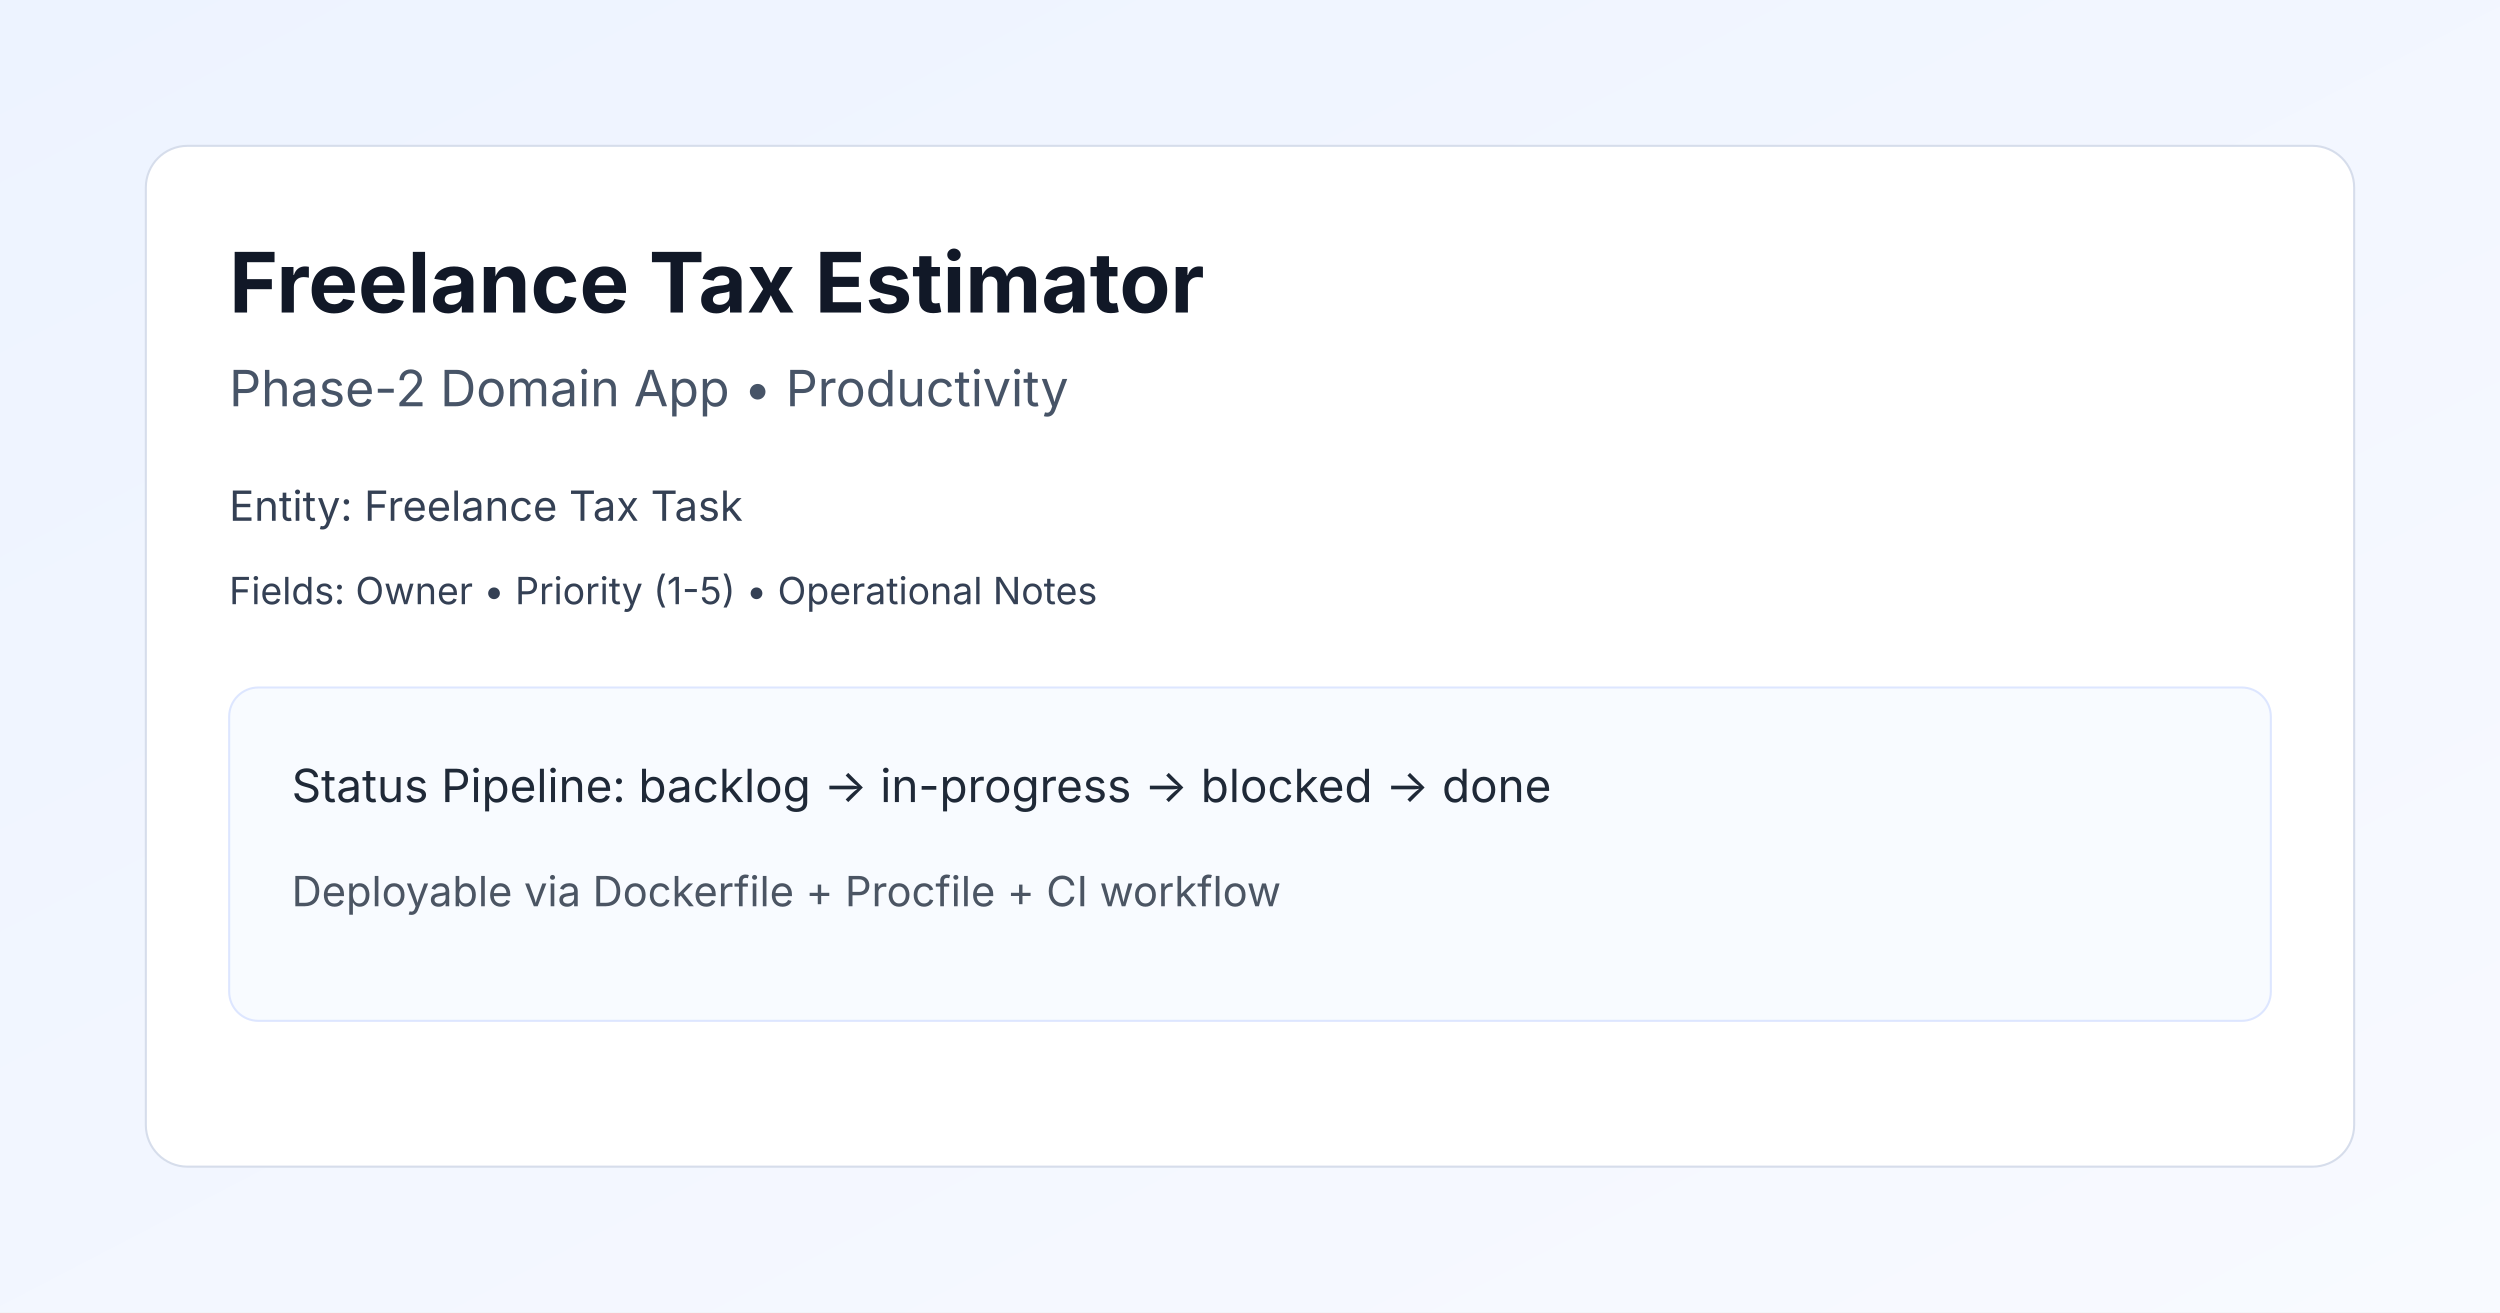
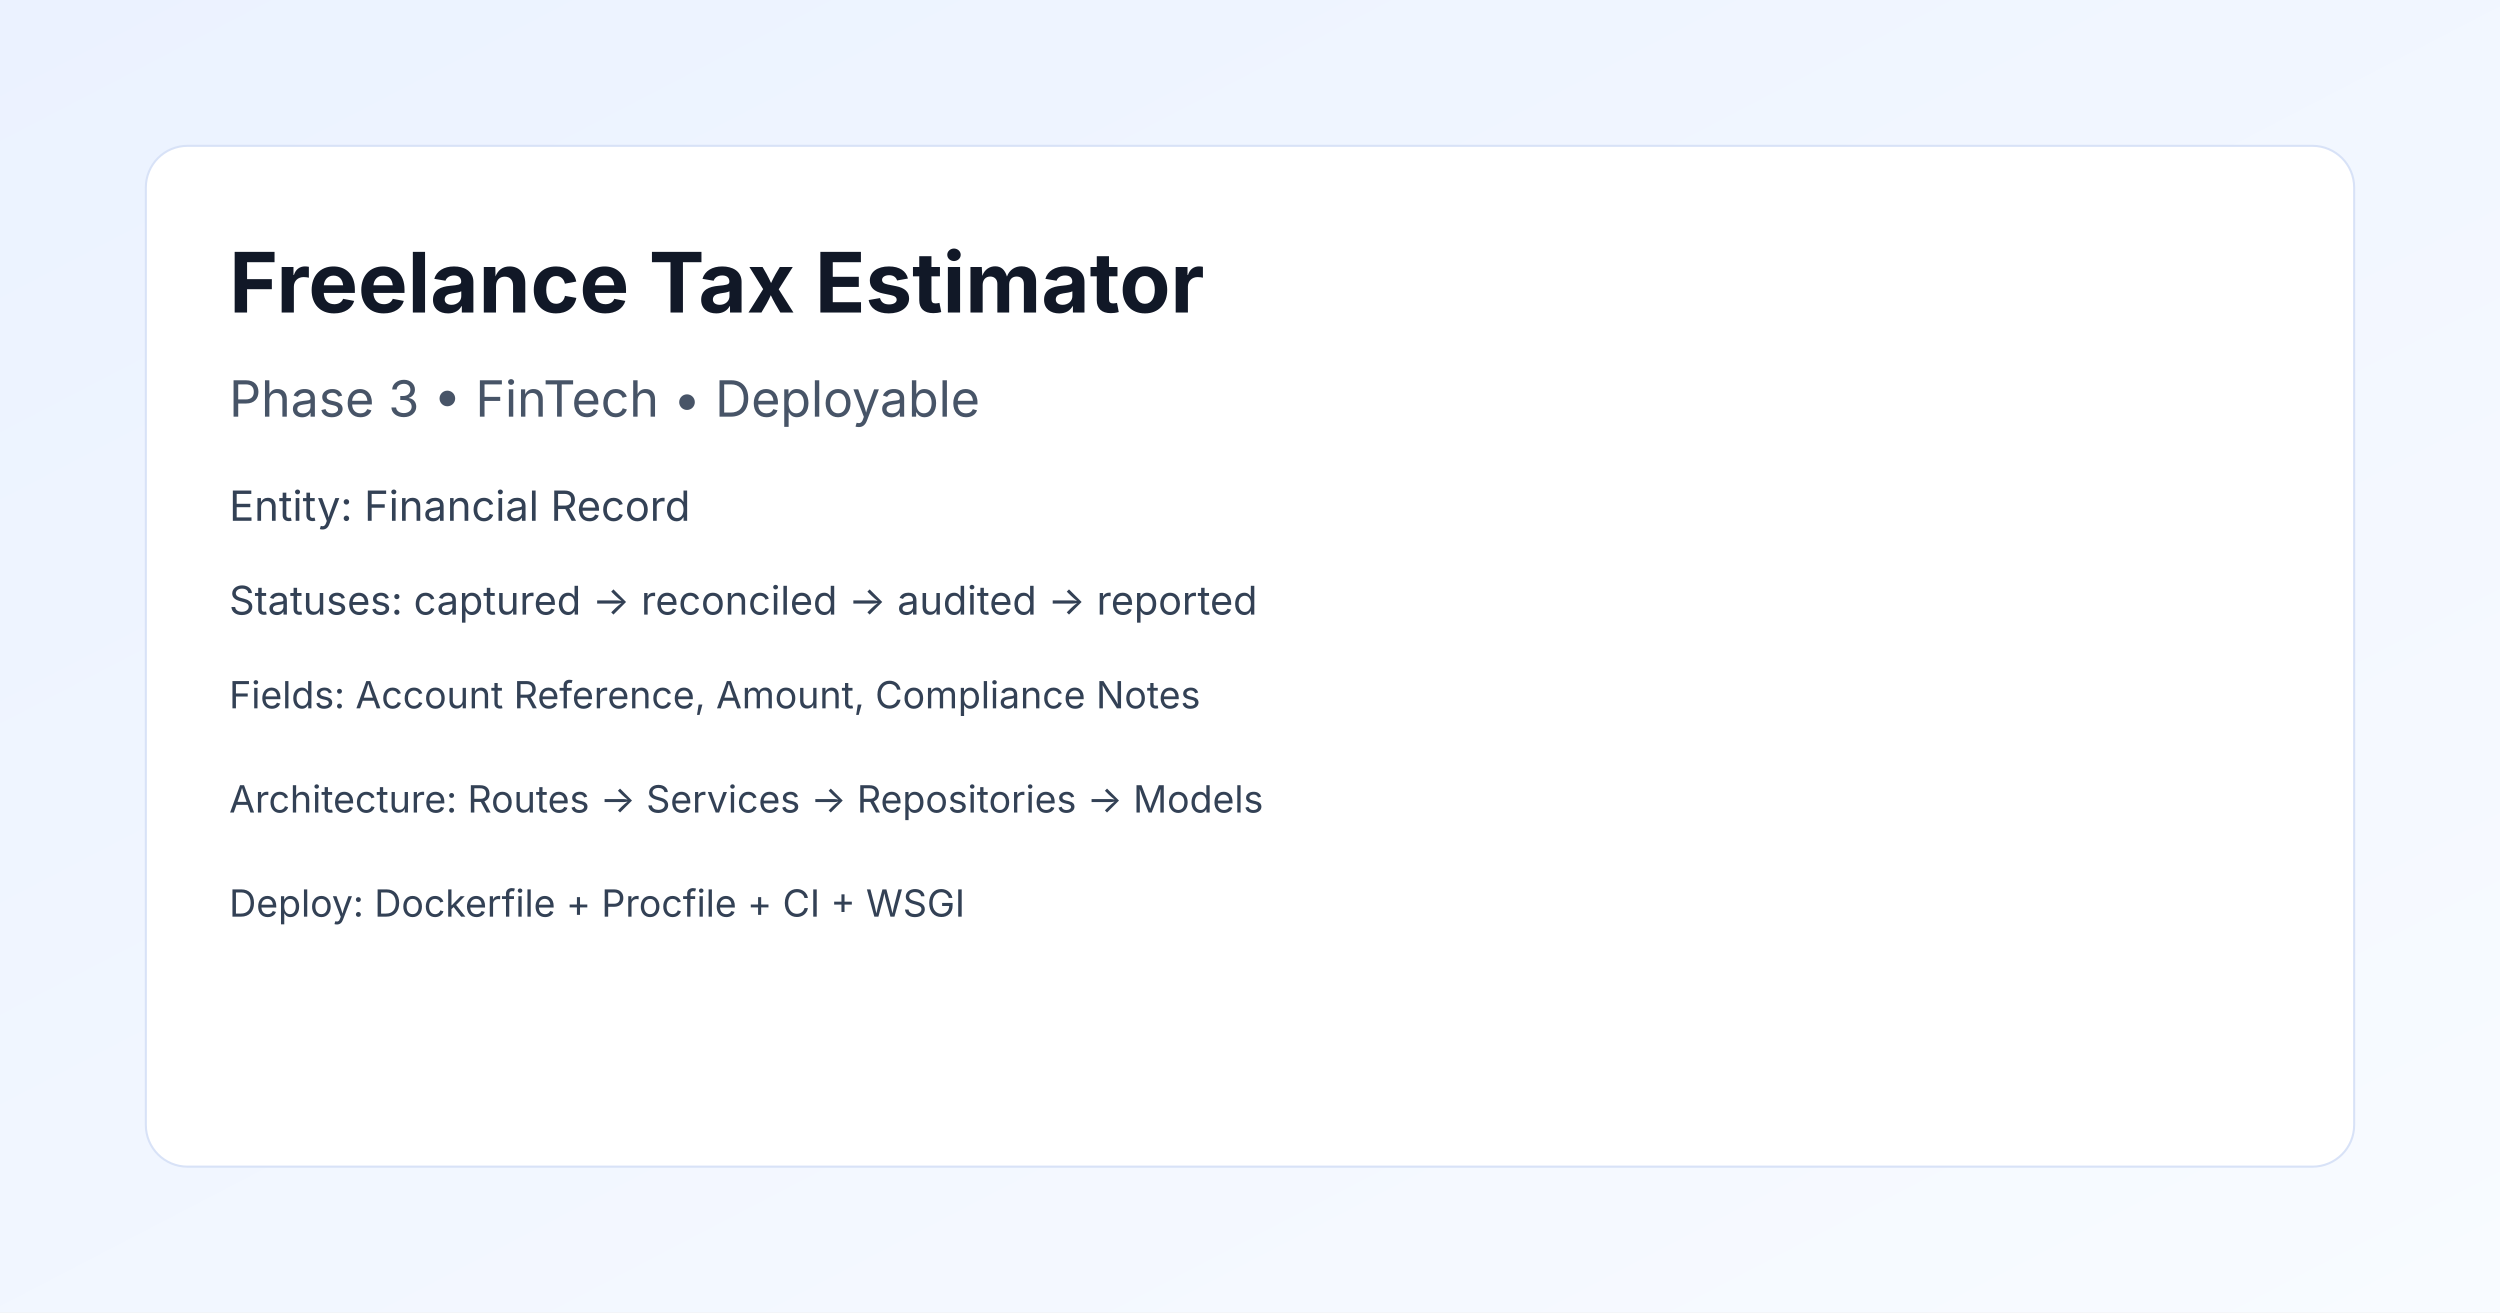
<svg xmlns="http://www.w3.org/2000/svg" width="1200" height="630" viewBox="0 0 1200 630">
  <defs>
    <linearGradient id="bg" x1="0" y1="0" x2="1" y2="1">
-       <stop offset="0%" stop-color="#edf3ff" />
-       <stop offset="100%" stop-color="#f8faff" />
+       <stop offset="0%" stop-color="#ebf2ff" />
+       <stop offset="100%" stop-color="#f8fbff" />
    </linearGradient>
  </defs>
  <rect width="1200" height="630" fill="url(#bg)" />
-   <rect x="70" y="70" width="1060" height="490" rx="20" fill="#fff" stroke="#d6ddeb" />
+   <rect x="70" y="70" width="1060" height="490" rx="20" fill="#ffffff" stroke="#d8e2f7" />
  <text x="110" y="150" font-size="40" font-family="Inter, Arial" fill="#111827" font-weight="700">Freelance Tax Estimator</text>
-   <text x="110" y="195" font-size="24" font-family="Inter, Arial" fill="#475467">Phase-2 Domain App • Productivity</text>
-   <text x="110" y="250" font-size="20" font-family="Inter, Arial" fill="#344054">Entity: Freelance Tax Task</text>
-   <text x="110" y="290" font-size="18" font-family="Inter, Arial" fill="#344054">Fields: Owner • Priority (1-5) • Operational Notes</text>
-   <rect x="110" y="330" width="980" height="160" rx="14" fill="#f8fbff" stroke="#dde6ff" />
-   <text x="140" y="385" font-size="22" font-family="Inter, Arial" fill="#1f2937">Status Pipeline: backlog → in-progress → blocked → done</text>
-   <text x="140" y="435" font-size="20" font-family="Inter, Arial" fill="#4b5563">Deployable via Dockerfile + Procfile + CI workflow</text>
+   <text x="110" y="200" font-size="24" font-family="Inter, Arial" fill="#475467">Phase 3 • FinTech • Deployable</text>
+   <text x="110" y="250" font-size="20" font-family="Inter, Arial" fill="#334155">Entity: Financial Record</text>
+   <text x="110" y="295" font-size="19" font-family="Inter, Arial" fill="#334155">Statuses: captured → reconciled → audited → reported</text>
+   <text x="110" y="340" font-size="18" font-family="Inter, Arial" fill="#334155">Fields: Account Reference, Amount, Compliance Notes</text>
+   <text x="110" y="390" font-size="18" font-family="Inter, Arial" fill="#334155">Architecture: Routes → Services → Repositories → Models</text>
+   <text x="110" y="440" font-size="18" font-family="Inter, Arial" fill="#334155">Deploy: Dockerfile + Procfile + CI + WSGI</text>
</svg>
